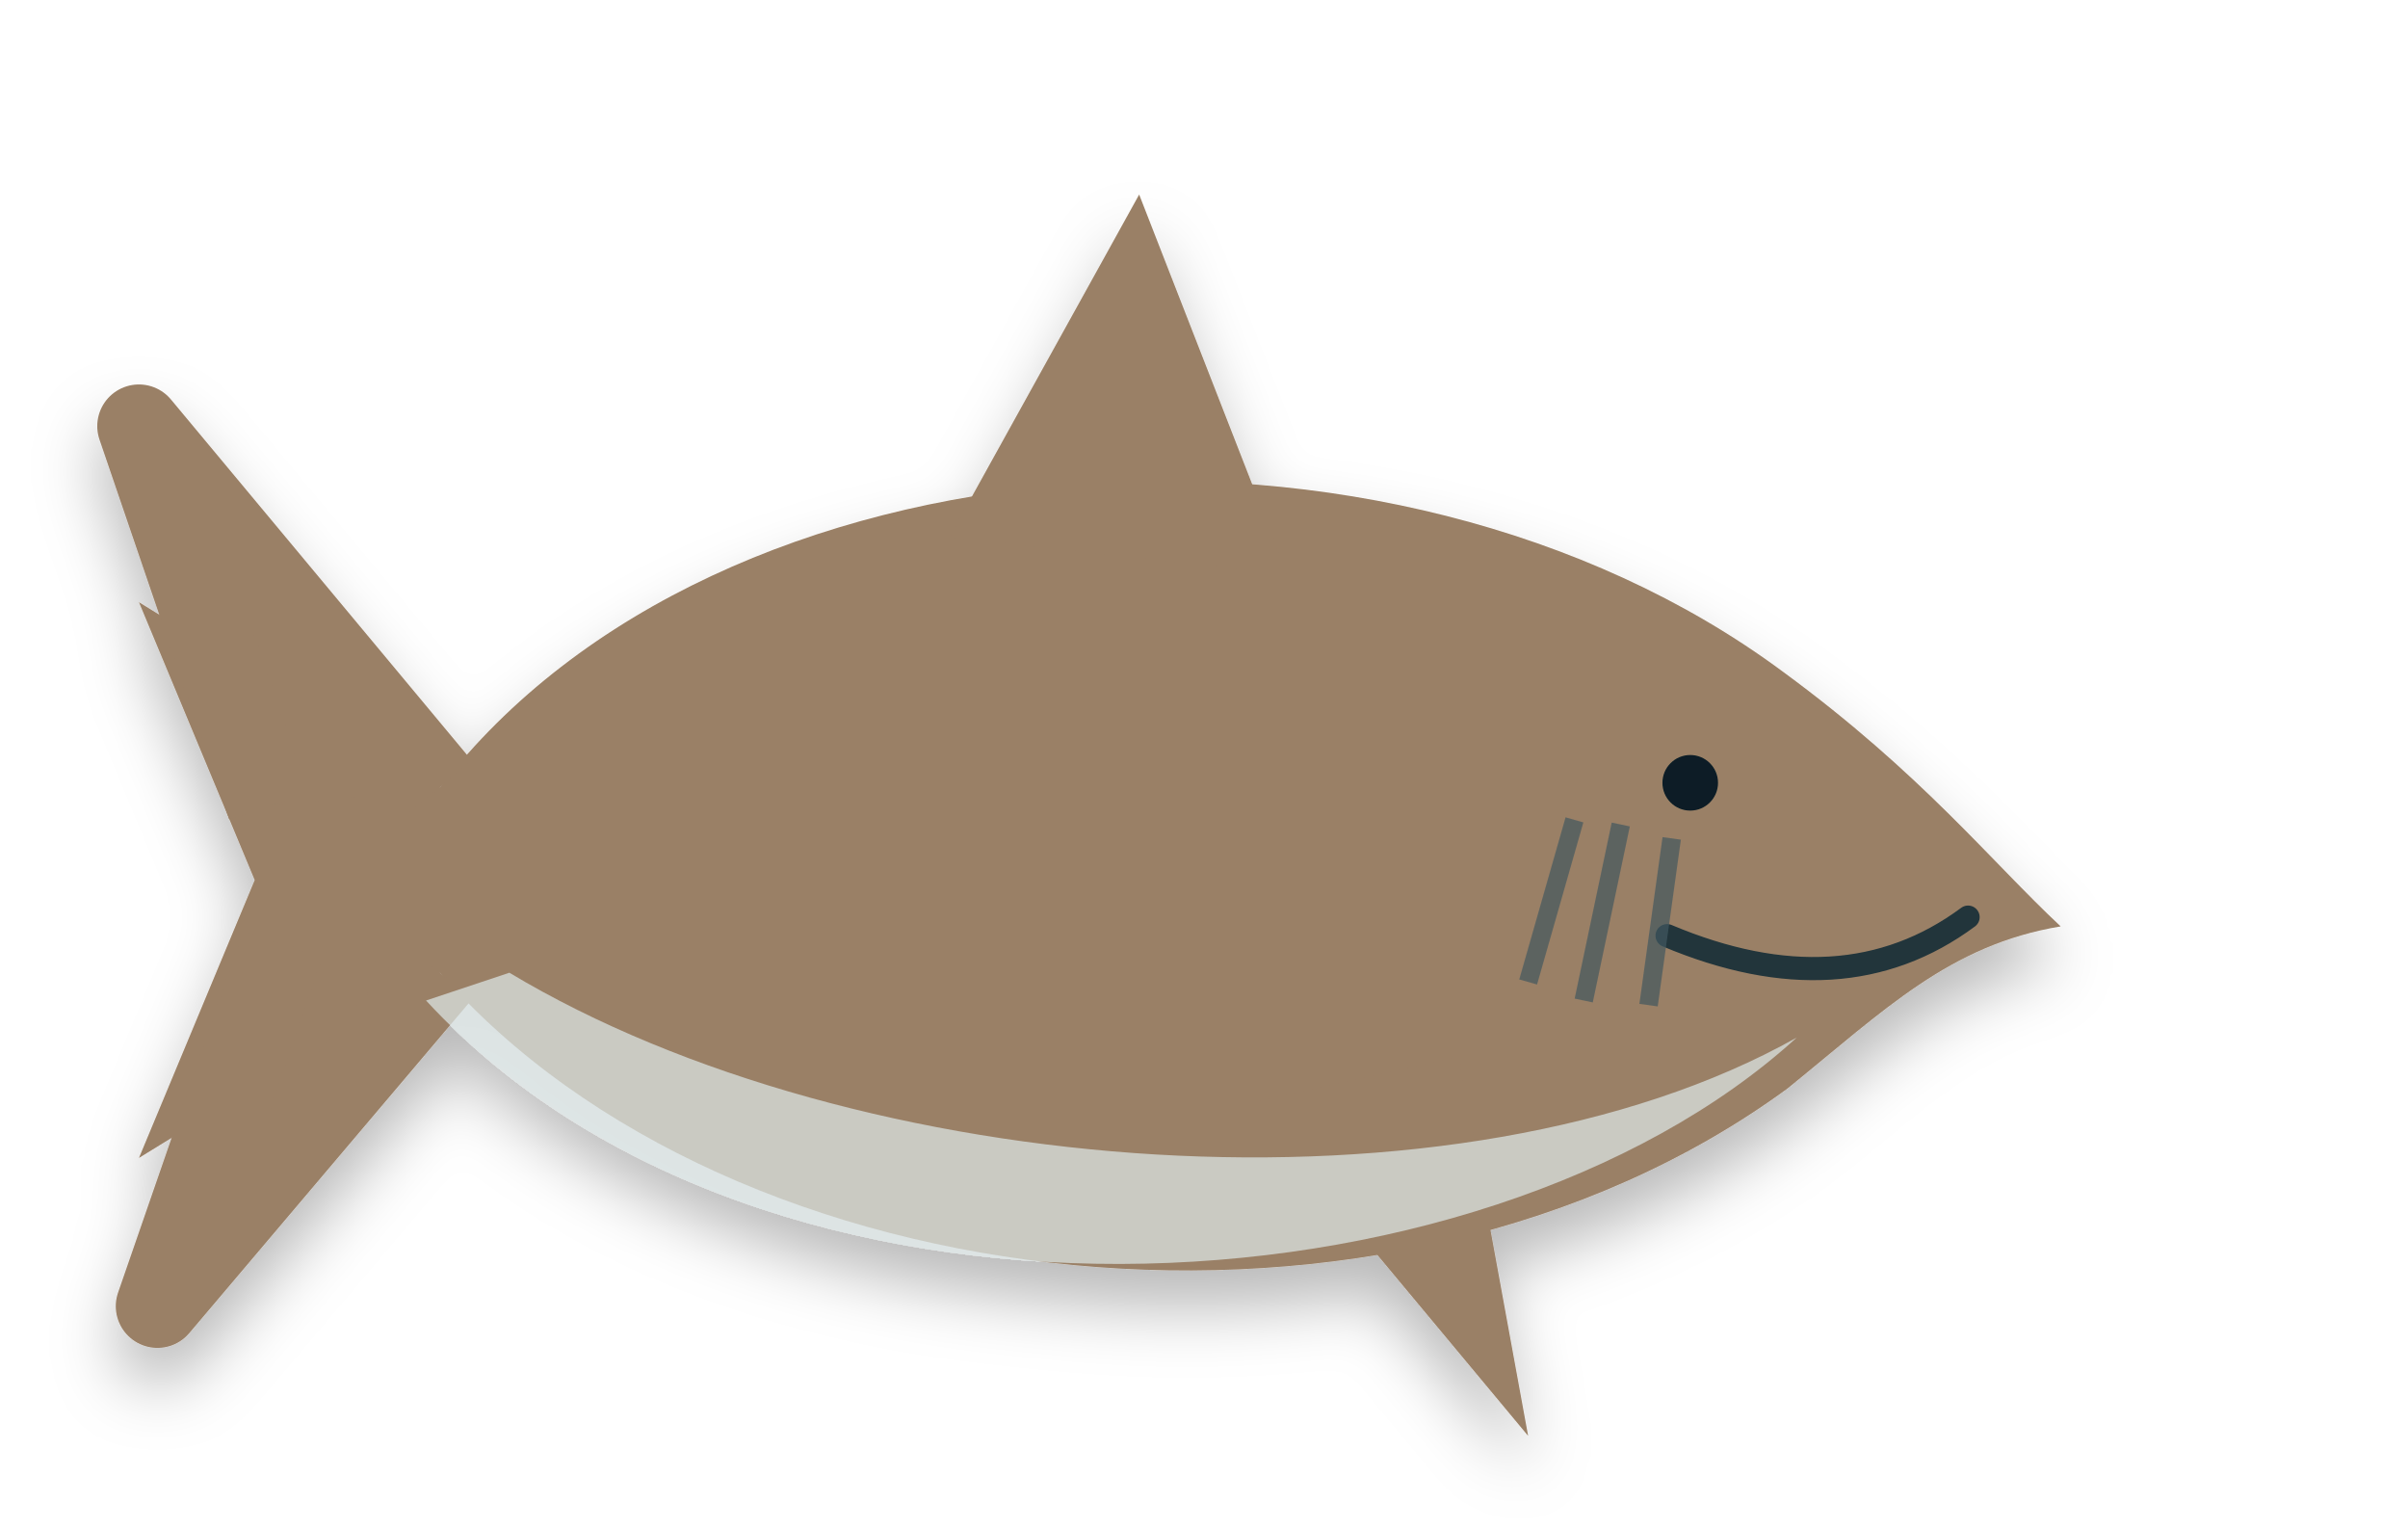
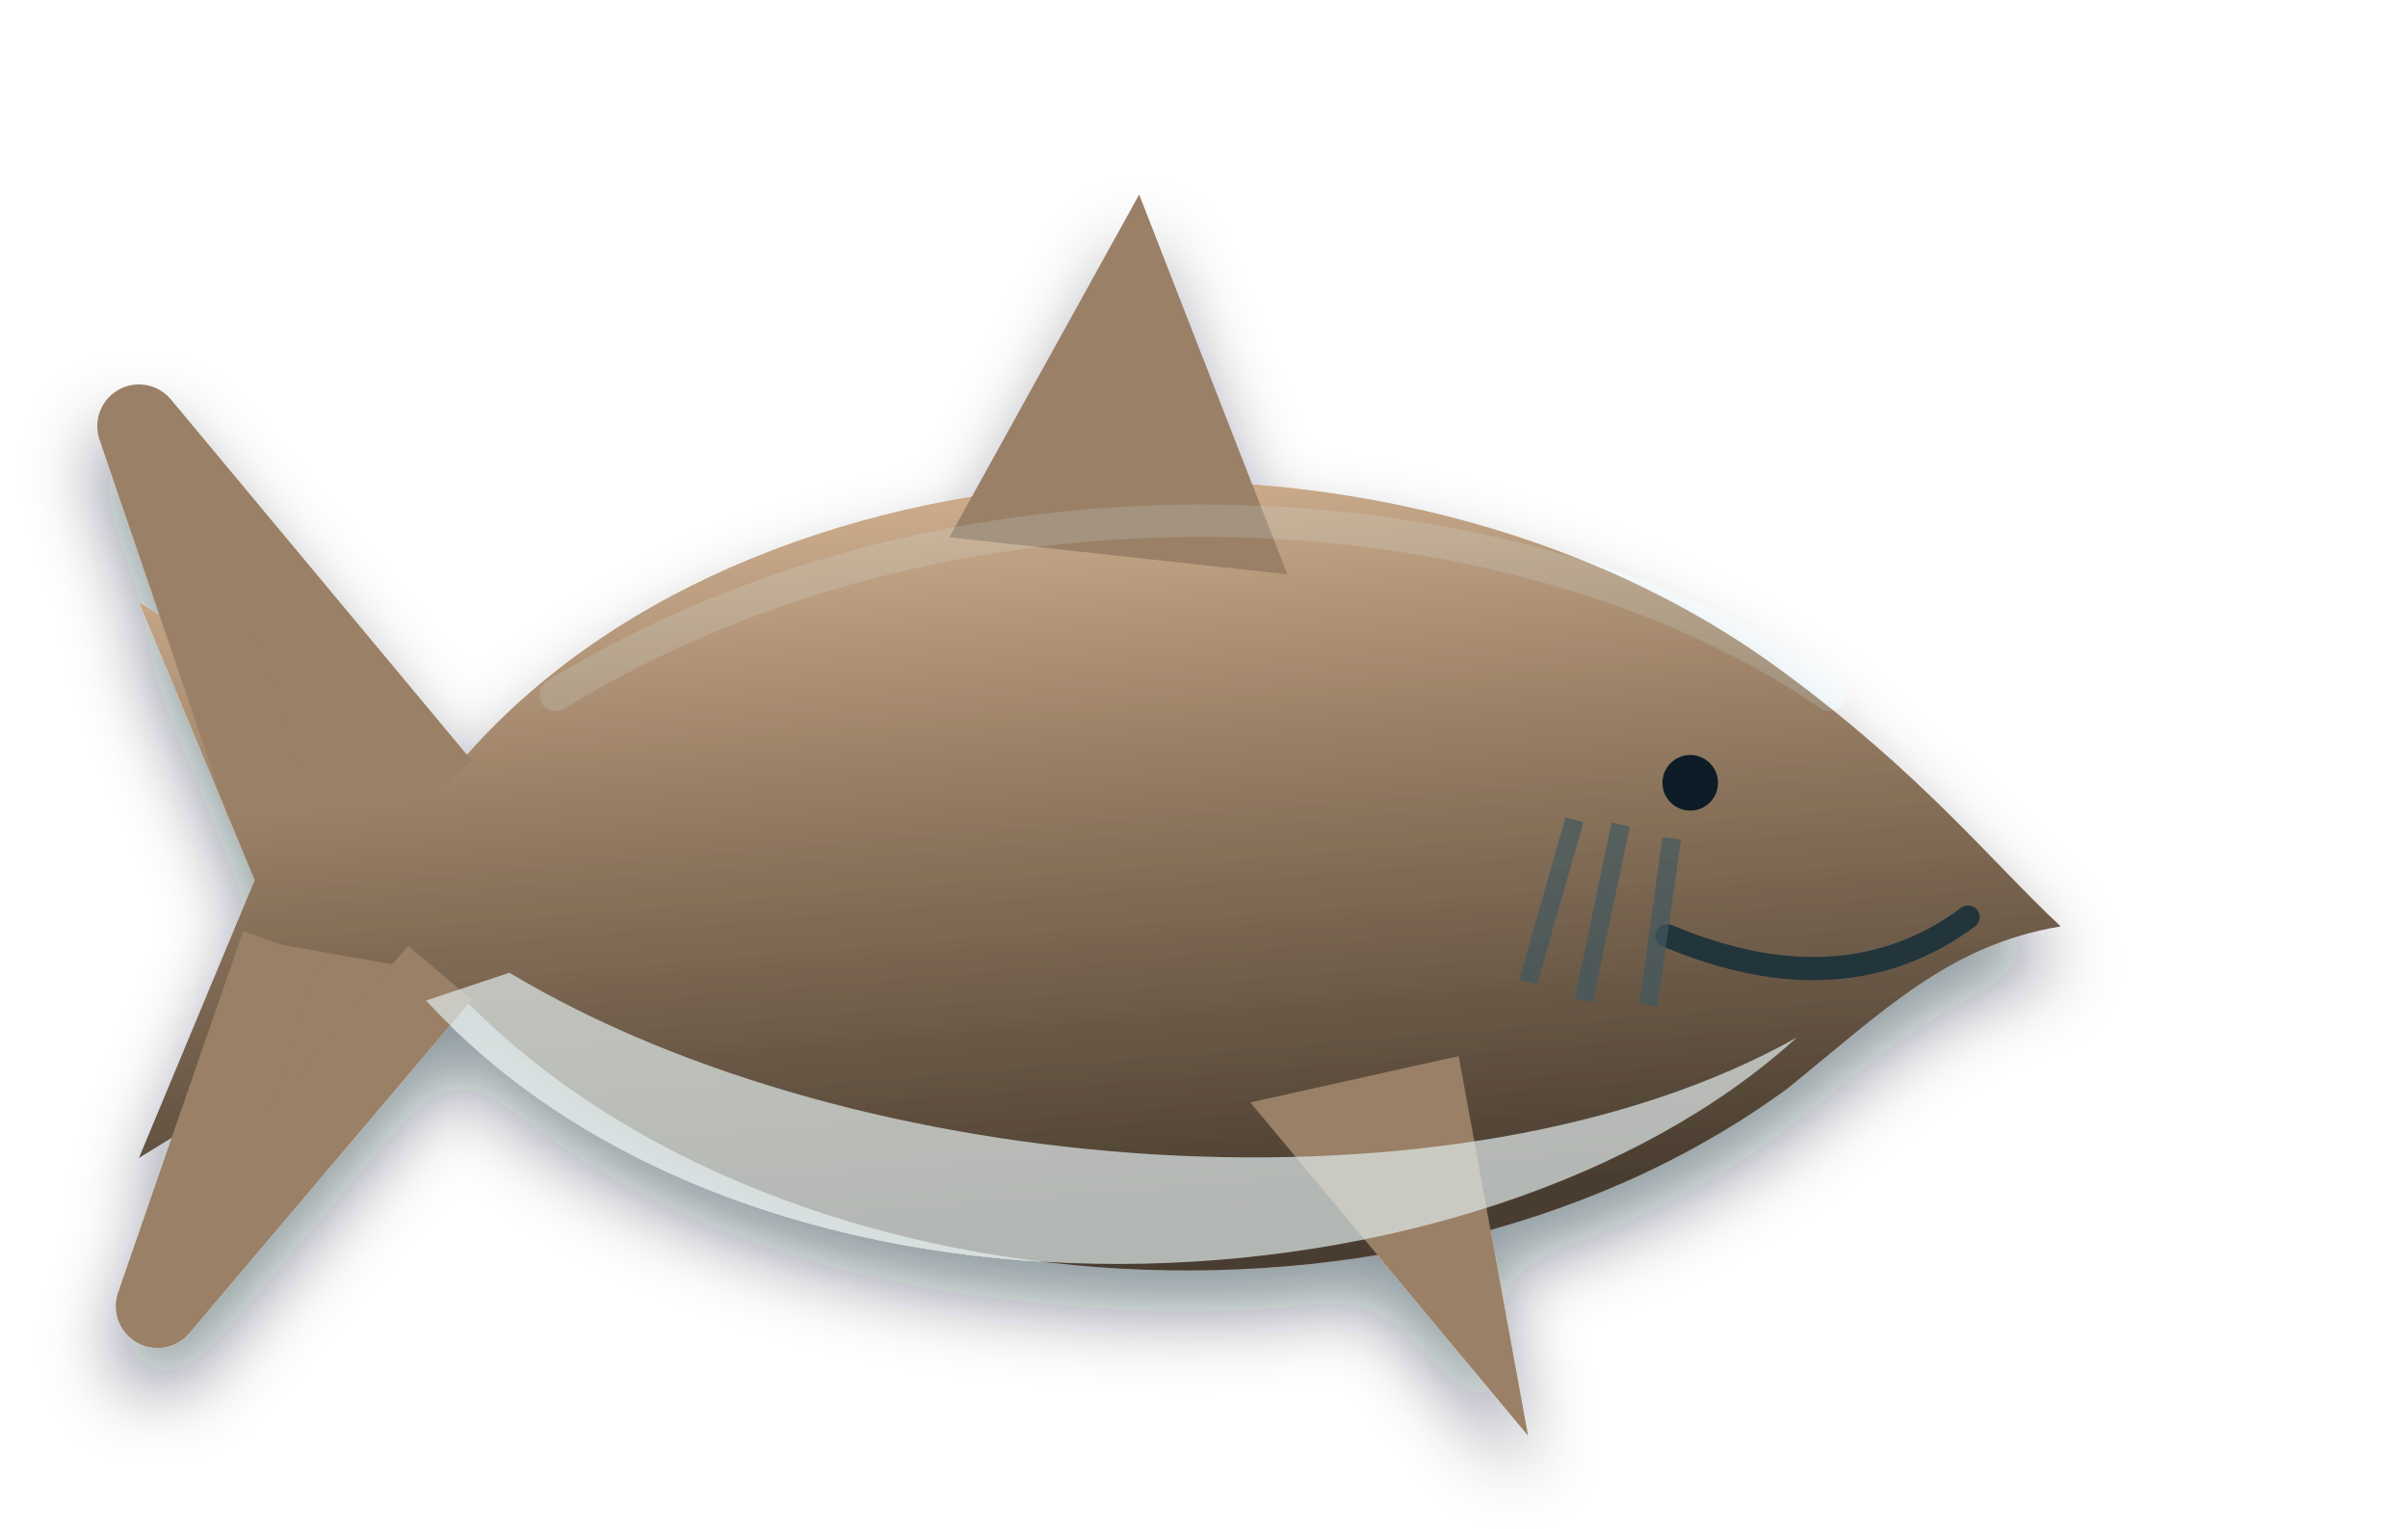
<svg xmlns="http://www.w3.org/2000/svg" viewBox="0 0 520 330">
  <defs>
+     <linearGradient id="bodyGrad" x1="0" y1="0" x2="0.2" y2="1">
+       <stop offset="0" stop-color="#dbb998" />
+       <stop offset=".42" stop-color="#9a8066" />
+       <stop offset="1" stop-color="#493d30" />
+     </linearGradient>
+     <filter id="v6shadow" x="-30%" y="-30%" width="160%" height="170%">
+       <feDropShadow dx="0" dy="9" stdDeviation="8" flood-color="#001923" flood-opacity=".45" />
+     </filter>
    <filter id="s">
      <feDropShadow dx="0" dy="8" stdDeviation="7" flood-opacity=".28" />
    </filter>
  </defs>
-   <g filter="url(#s)">
-     <path d="M95 170 C155 92 300 82 385 145 C415 167 430 186 445 200 C421 204 407 218 386 235 C300 298 158 282 95 210 L30 250 L55 190 L30 130 Z" fill="#9a8066" />
+   <g filter="url(#v6shadow)">
+     <path d="M95 170 C155 92 300 82 385 145 C415 167 430 186 445 200 C421 204 407 218 386 235 C300 298 158 282 95 210 L30 250 L55 190 L30 130 Z" fill="url(#bodyGrad)" />
    <path d="M95 170 L30 92 L58 174 M95 210 L34 282 L61 204" fill="#9a8066" stroke="#9a8066" stroke-width="18" stroke-linejoin="round" />
    <path d="M205 116 L246 42 L278 124" fill="#9a8066" />
    <path d="M270 238 L330 310 L315 228" fill="#9a8066" />
    <path d="M110 210 C185 255 315 265 388 224 C320 286 165 295 92 216 Z" fill="#dce6e6" opacity=".72" />
    <circle cx="365" cy="169" r="6" fill="#071d26" />
    <path d="M360 202 Q398 218 425 198" fill="none" stroke="#20343b" stroke-width="5" stroke-linecap="round" />
    <path d="M340 177 l-10 35m20-34l-8 38m19-35l-5 36" stroke="#425860" stroke-width="4" opacity=".7" />
+     <path d="M120 150 C210 95 330 105 395 150" fill="none" stroke="#d9fbff" stroke-width="7" stroke-linecap="round" opacity=".16" />
  </g>
</svg>
